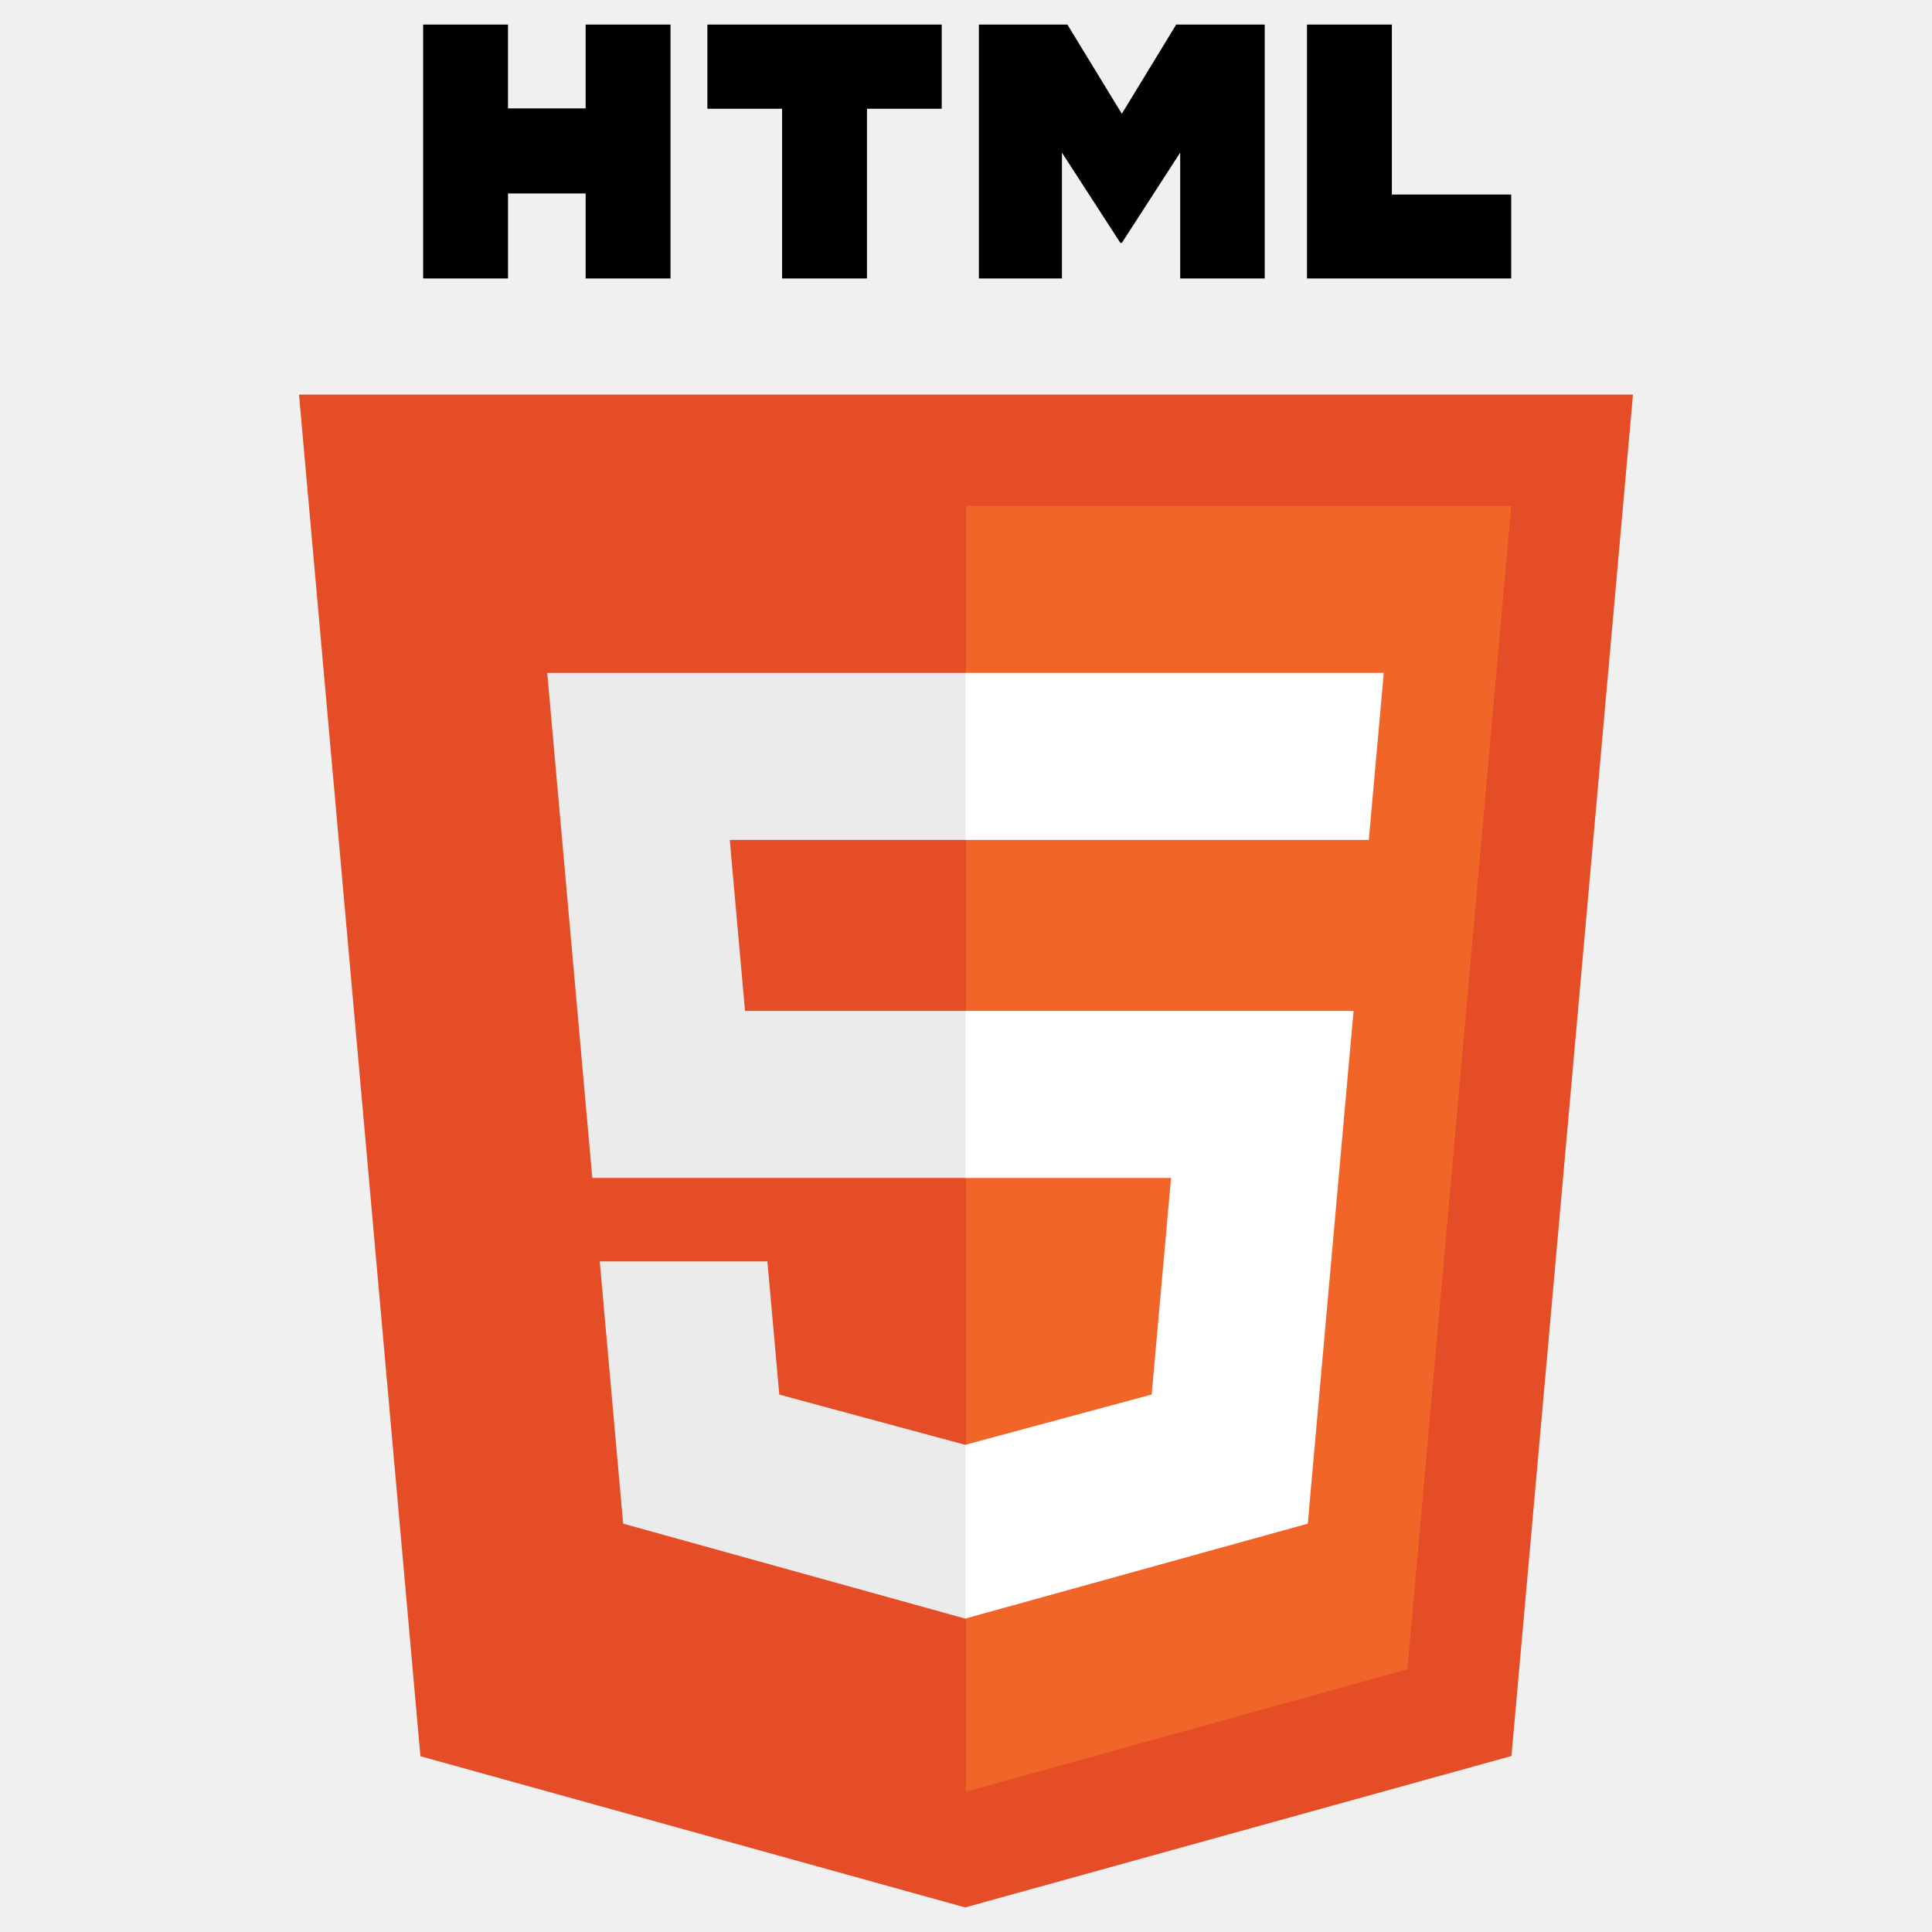
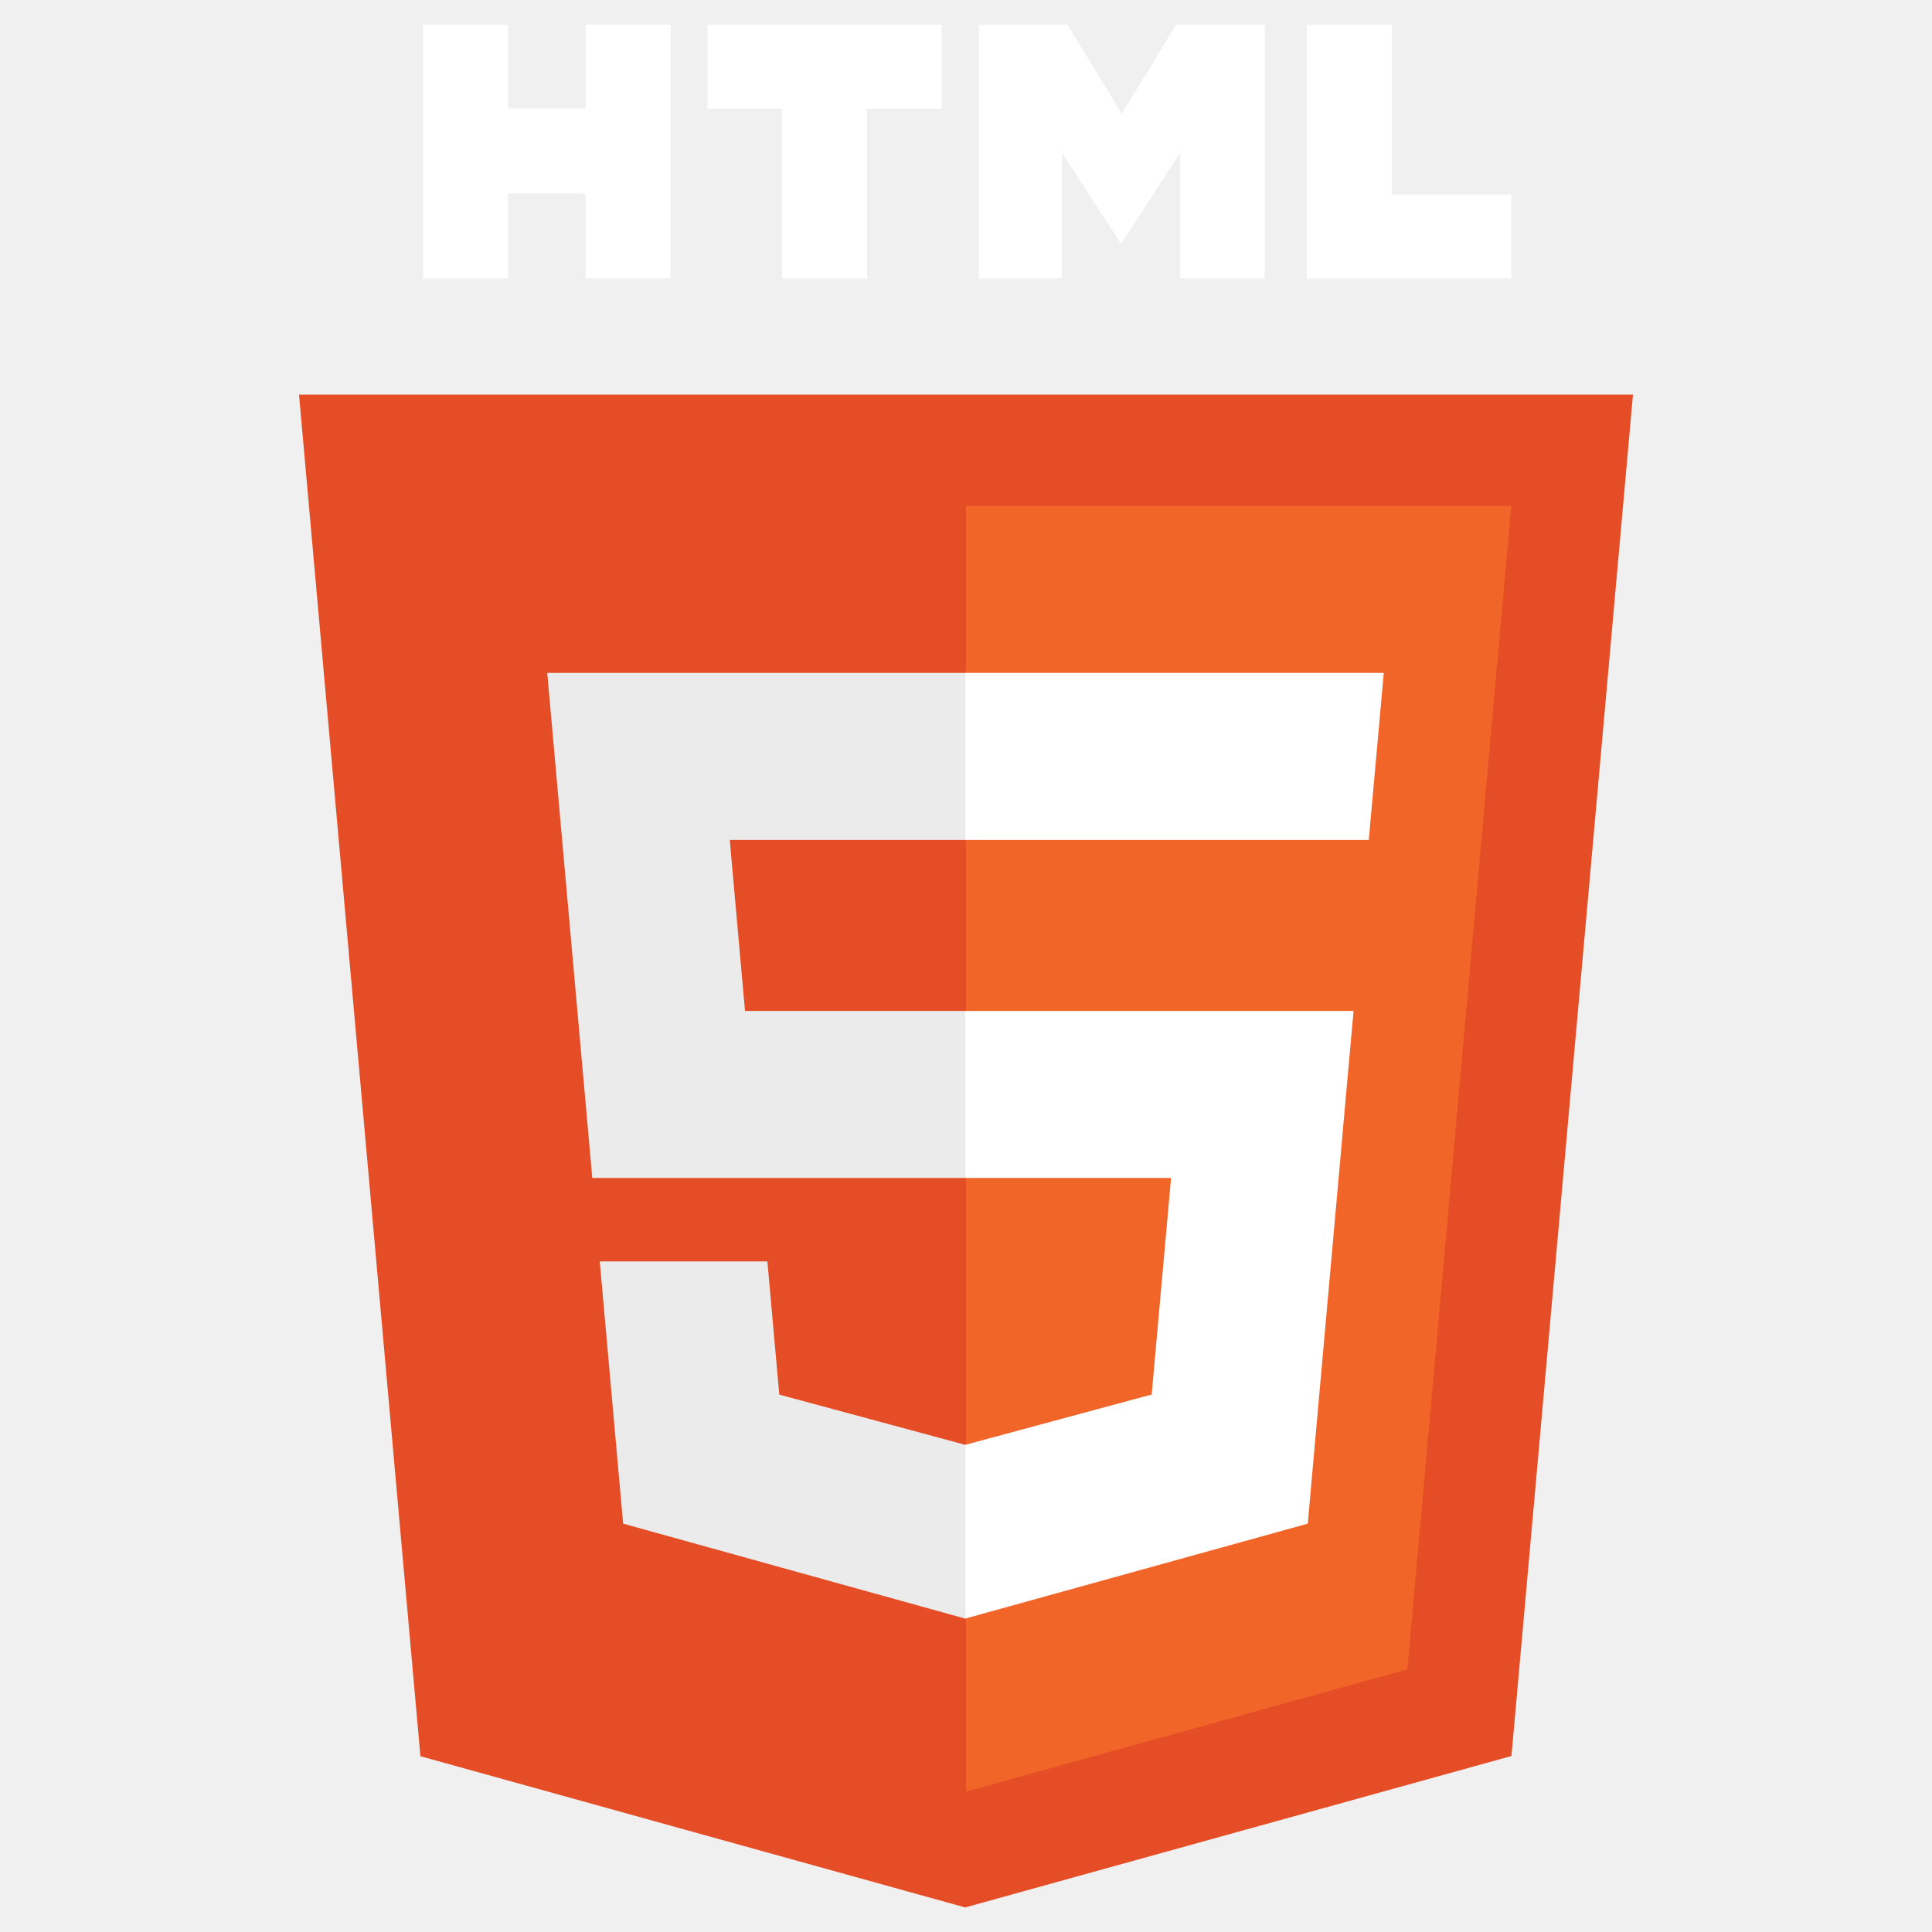
<svg xmlns="http://www.w3.org/2000/svg" viewBox="0 0 128 128">
  <path fill="#E44D26" d="M27.854 116.354l-8.043-90.211h88.378l-8.051 90.197-36.192 10.033z" />
  <path fill="#F16529" d="M64 118.704l29.244-8.108 6.881-77.076H64z" />
  <path fill="#EBEBEB" d="M64 66.978H49.359l-1.01-11.331H64V44.583H36.257l.264 2.969 2.72 30.489H64zm0 28.733l-.049.013-12.321-3.328-.788-8.823H39.735l1.55 17.372 22.664 6.292.051-.015z" />
-   <path d="M28.034 1.627h5.622v5.556H38.8V1.627h5.623v16.822H38.8v-5.633h-5.143v5.633h-5.623V1.627zm23.782 5.579h-4.95V1.627h15.525v5.579h-4.952v11.243h-5.623V7.206zm13.039-5.579h5.862l3.607 5.911 3.603-5.911h5.865v16.822h-5.601v-8.338l-3.867 5.981h-.098l-3.87-5.981v8.338h-5.502V1.627zm21.736 0h5.624v11.262h7.907v5.561H86.591V1.627z" />
+   <path fill="#FFFFFF" d="M28.034 1.627h5.622v5.556H38.8V1.627h5.623v16.822H38.8v-5.633h-5.143v5.633h-5.623V1.627zm23.782 5.579h-4.95V1.627h15.525v5.579h-4.952v11.243h-5.623V7.206zm13.039-5.579h5.862l3.607 5.911 3.603-5.911h5.865v16.822h-5.601v-8.338l-3.867 5.981h-.098l-3.87-5.981v8.338h-5.502V1.627zm21.736 0h5.624v11.262h7.907v5.561H86.591V1.627z" />
  <path fill="#fff" d="M63.962 66.978v11.063h13.624L76.302 92.39l-12.34 3.331v11.51l22.682-6.286.166-1.87 2.6-29.127.27-2.97h-2.982zm0-22.395v11.064h26.725l.221-2.487.505-5.608.265-2.969z" />
</svg>
